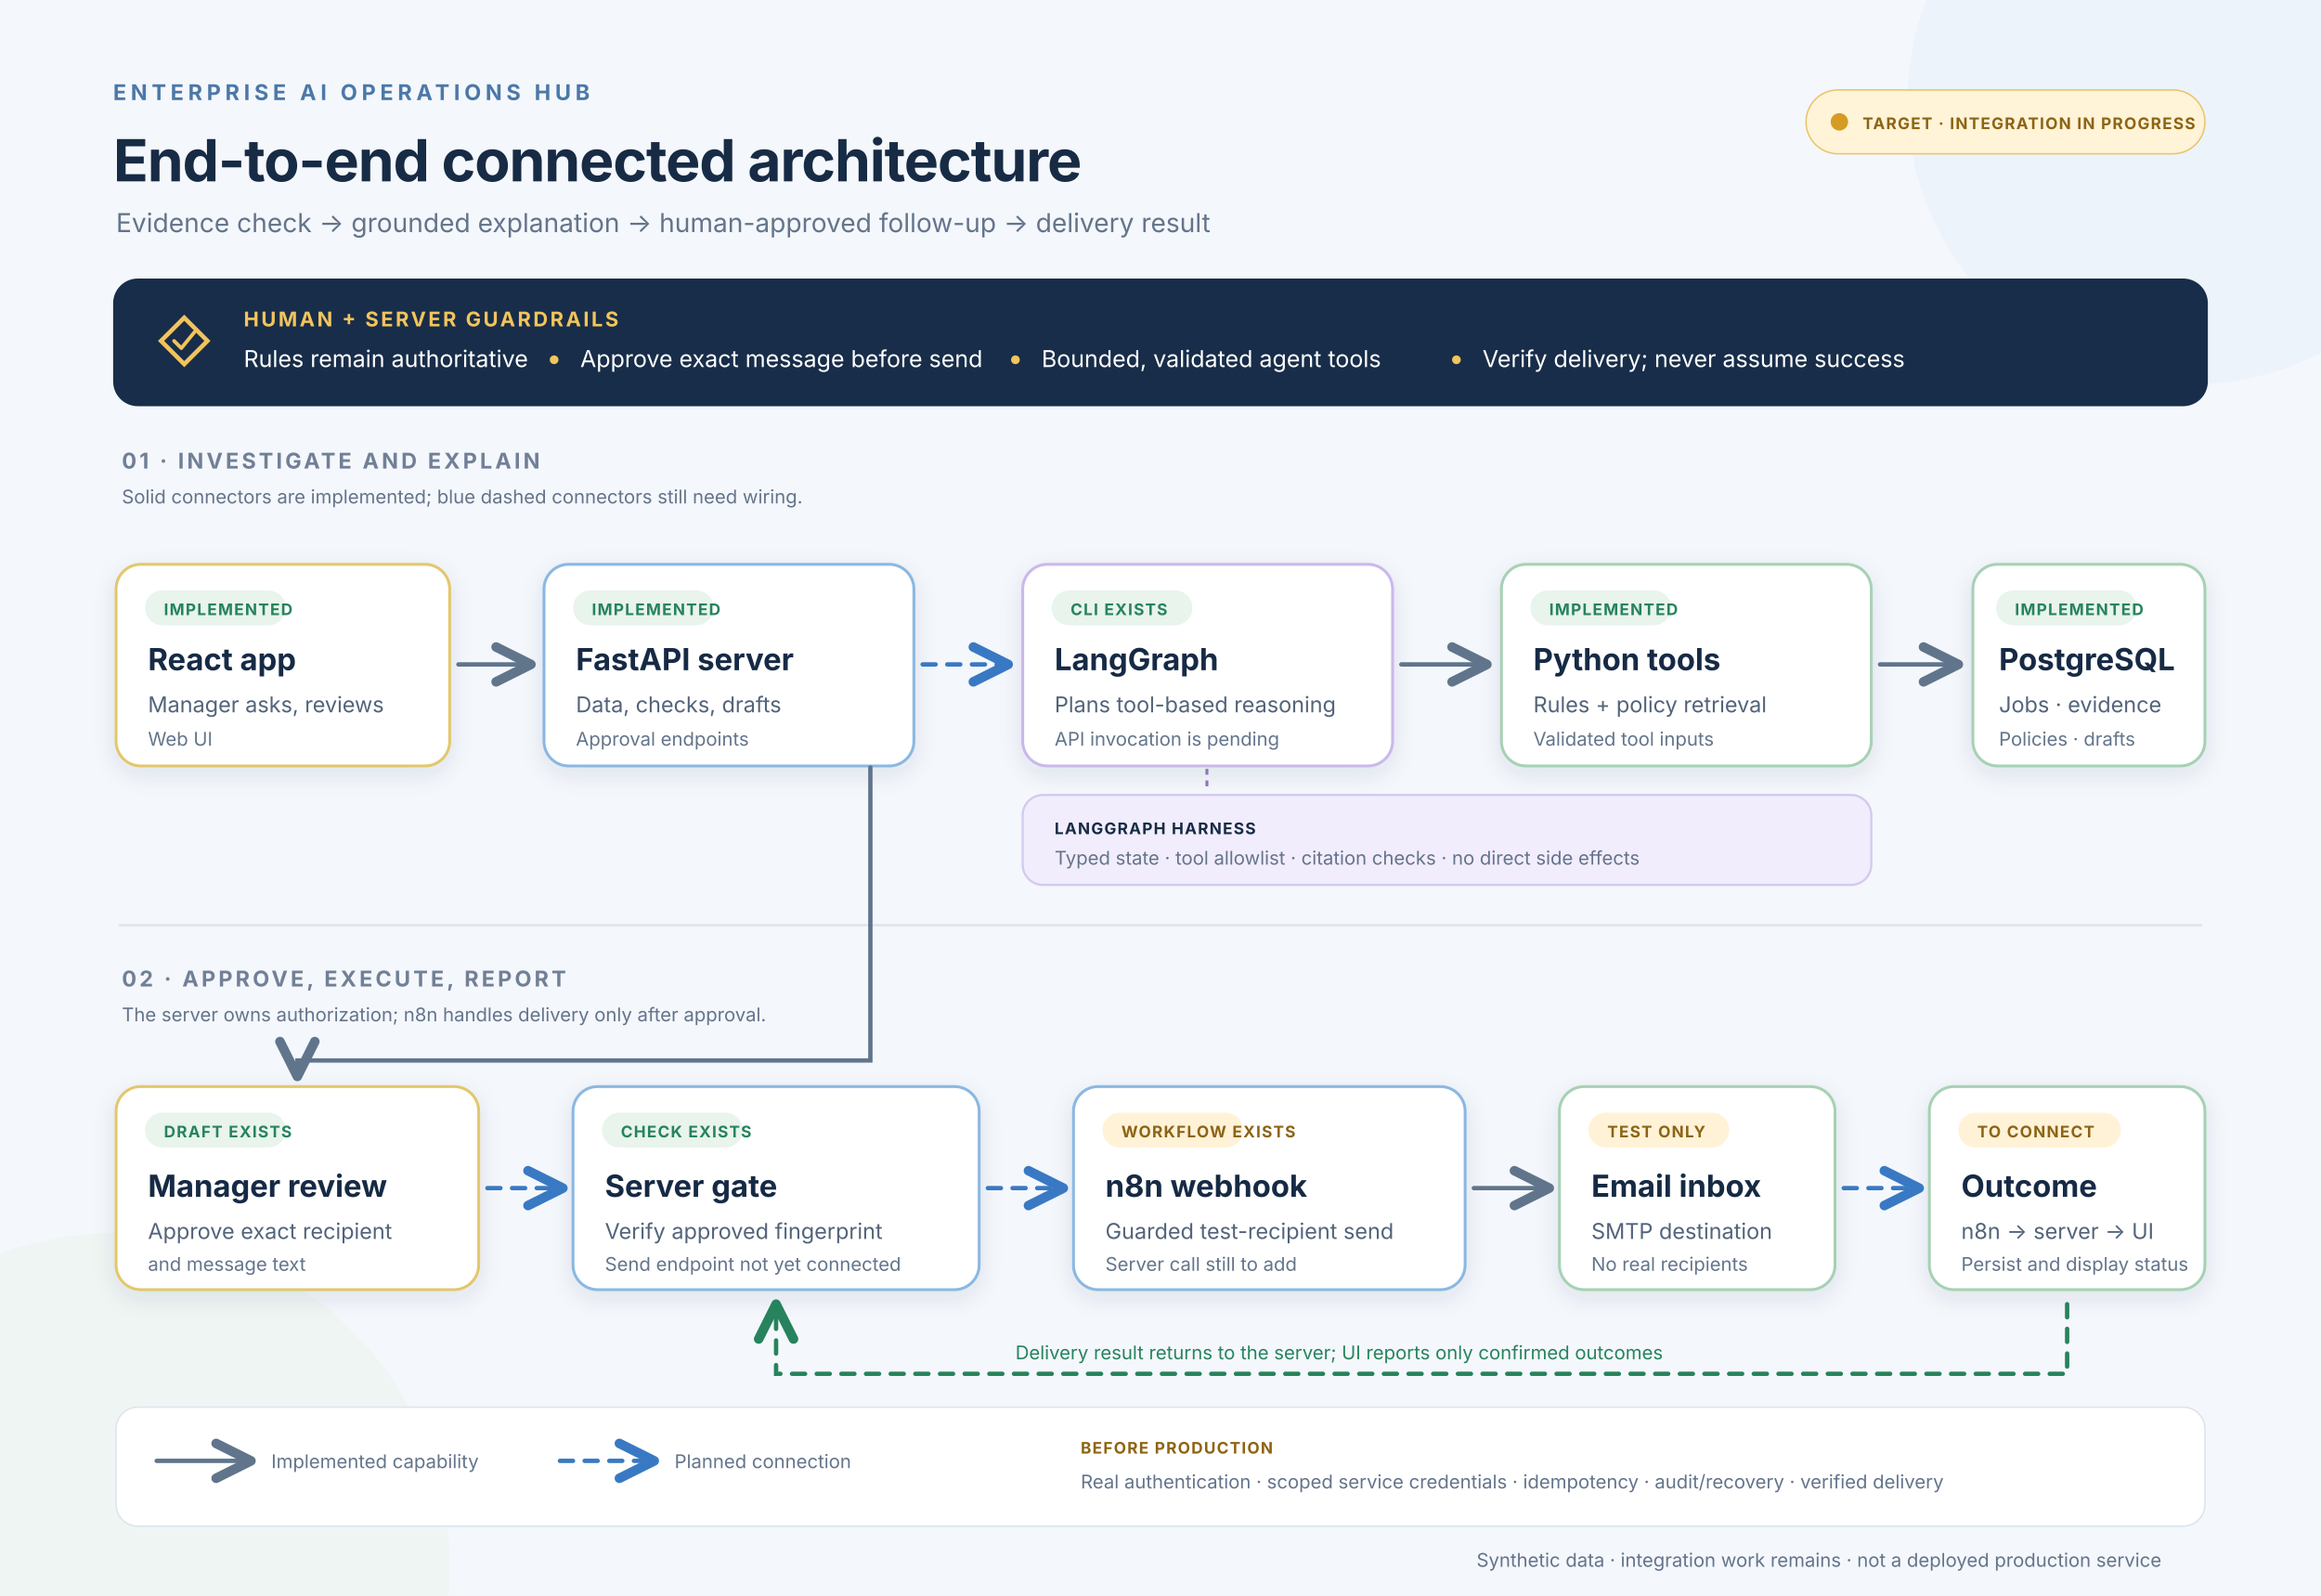
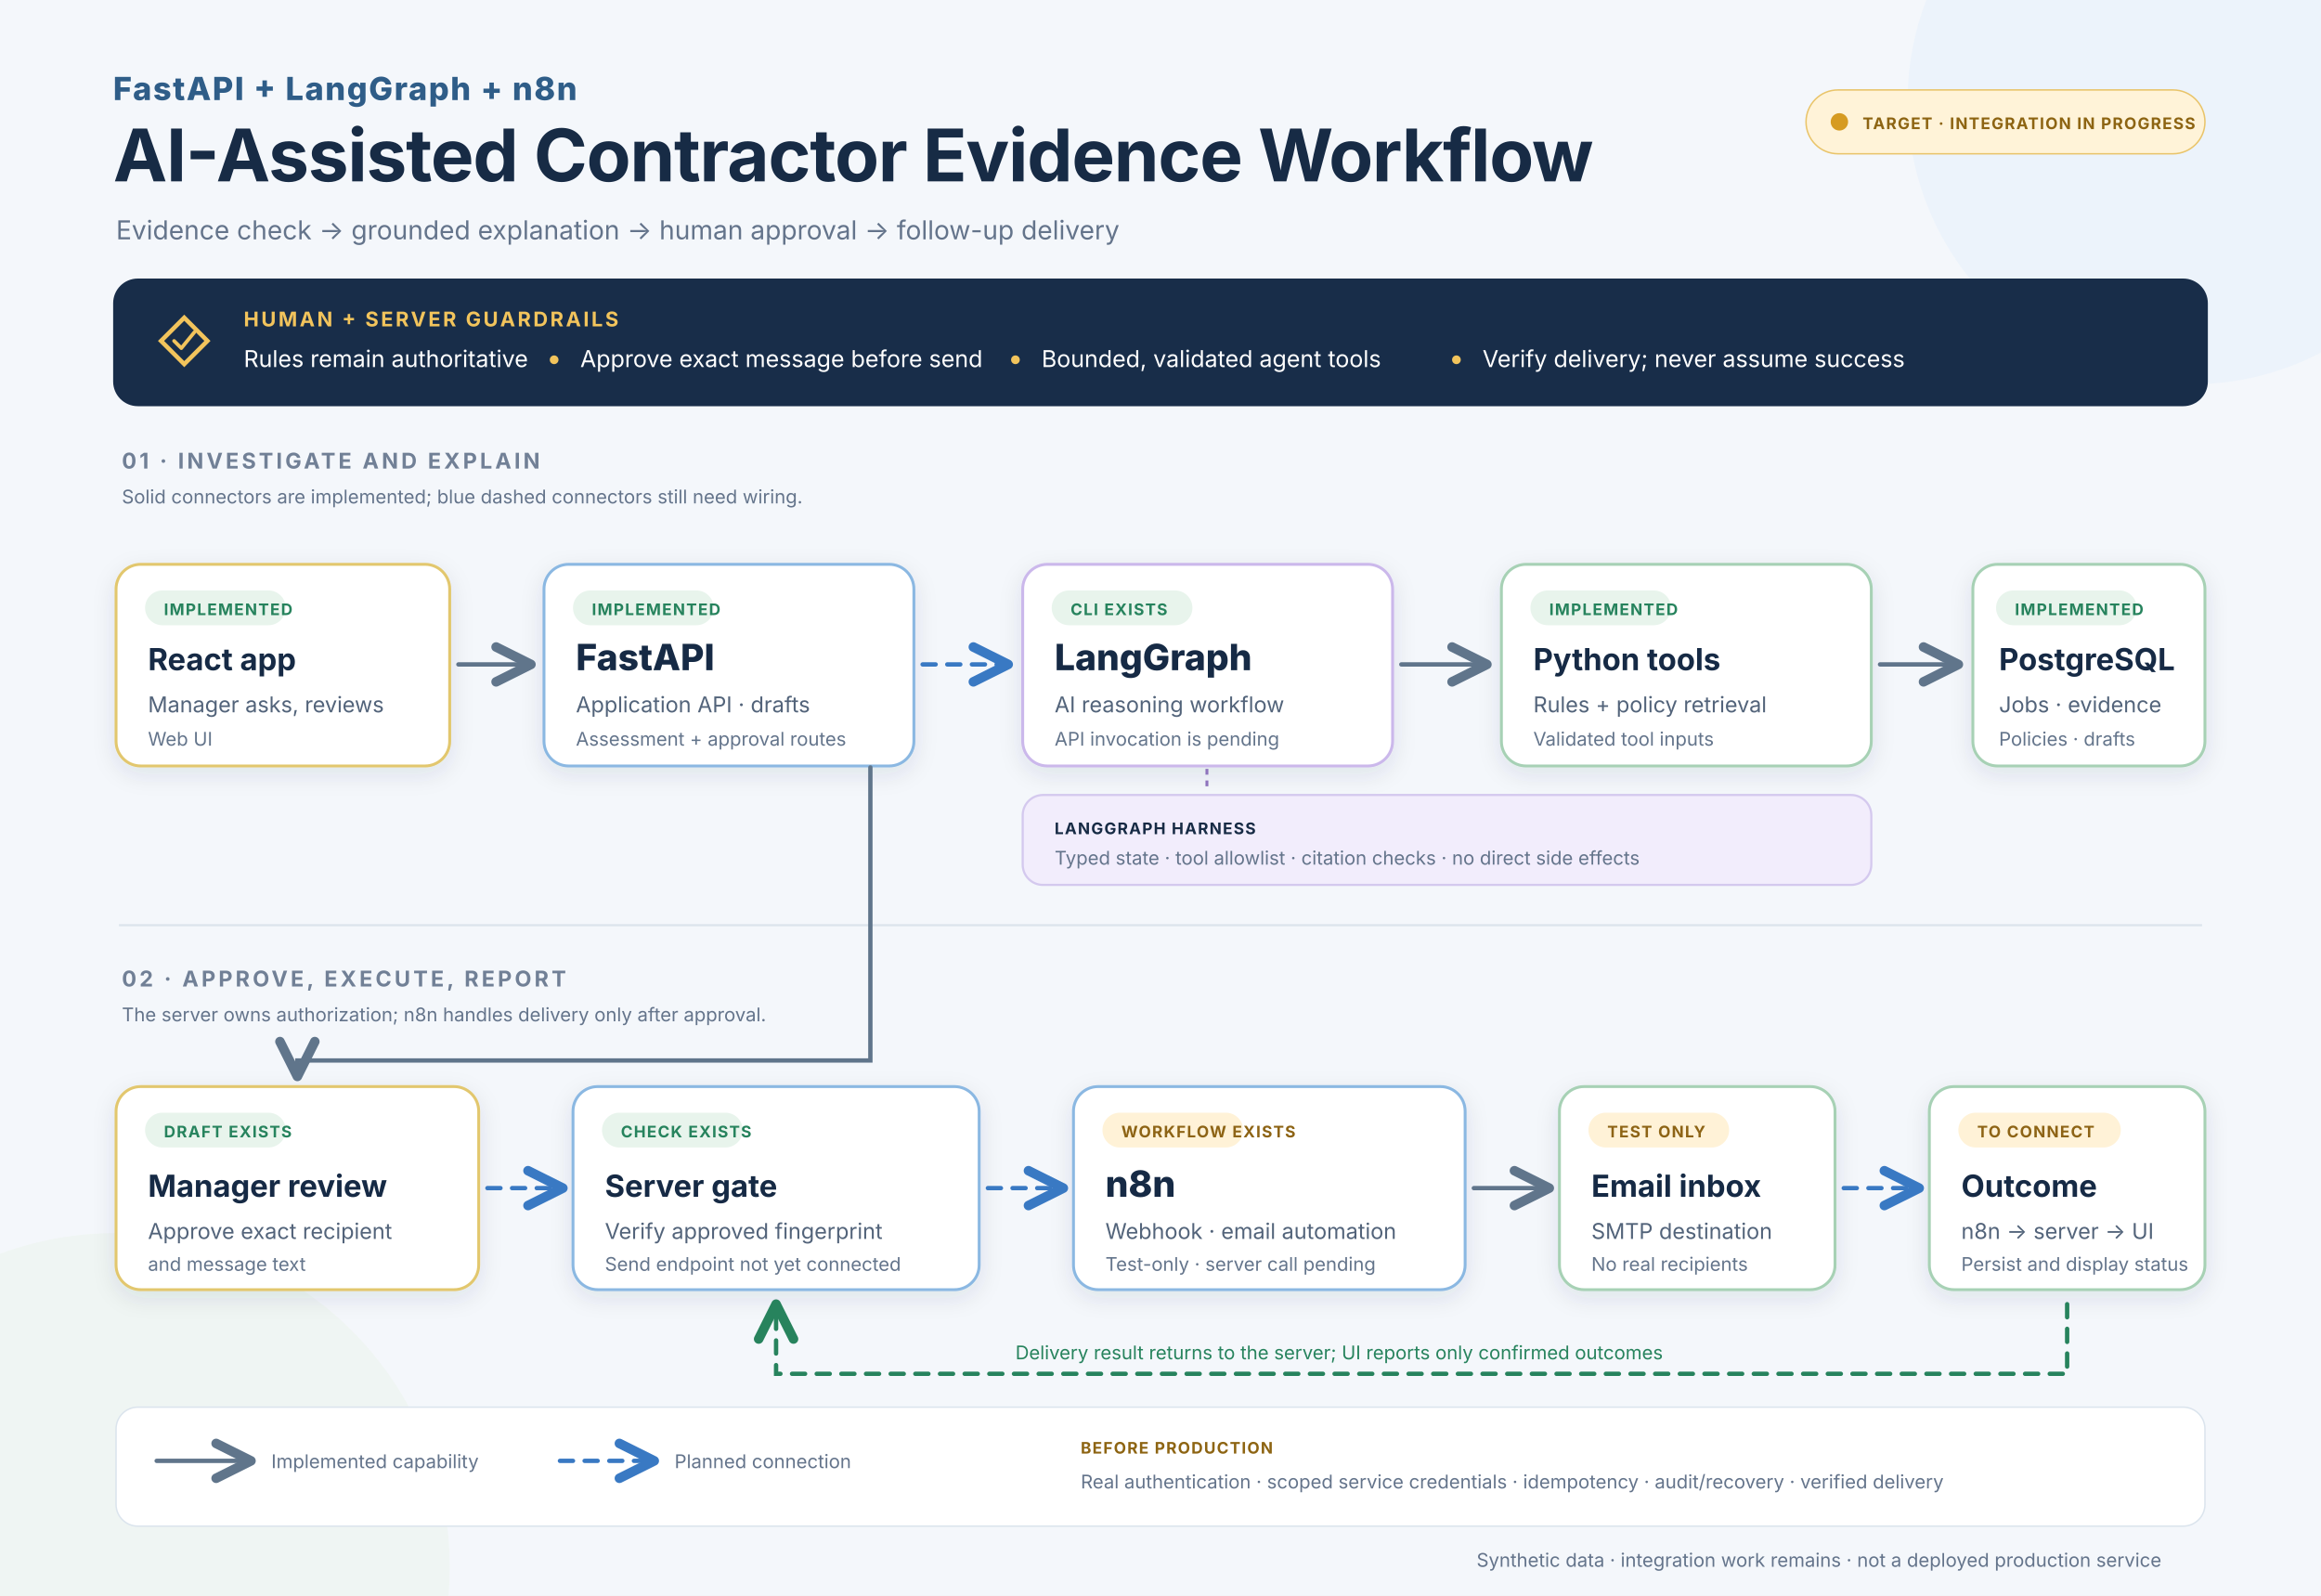
<svg xmlns="http://www.w3.org/2000/svg" width="1600" height="1100" viewBox="0 0 1600 1100" role="img" aria-labelledby="title desc">
  <defs>
    <filter id="shadow" x="-15%" y="-15%" width="130%" height="140%">
      <feDropShadow dx="0" dy="5" stdDeviation="8" flood-color="#18324f" flood-opacity=".10" />
    </filter>
    <marker id="arrow" markerWidth="12" markerHeight="12" refX="10" refY="6" orient="auto">
      <path d="M2 2 10 6 2 10" fill="none" stroke="#60758b" stroke-width="2.2" stroke-linecap="round" stroke-linejoin="round" />
    </marker>
    <marker id="futureArrow" markerWidth="12" markerHeight="12" refX="10" refY="6" orient="auto">
      <path d="M2 2 10 6 2 10" fill="none" stroke="#3979c3" stroke-width="2.2" stroke-linecap="round" stroke-linejoin="round" />
    </marker>
    <marker id="returnArrow" markerWidth="12" markerHeight="12" refX="10" refY="6" orient="auto">
      <path d="M2 2 10 6 2 10" fill="none" stroke="#27835d" stroke-width="2.2" stroke-linecap="round" stroke-linejoin="round" />
    </marker>
    <style>
-       text{font-family:Inter,"Segoe UI",Arial,sans-serif;fill:#172b45}.eyebrow{font-size:15px;font-weight:750;letter-spacing:3px;fill:#4b78a8}.title{font-size:40px;font-weight:750;letter-spacing:-.7px}.sub{font-size:18px;fill:#64748b}.lane{font-size:15px;font-weight:750;letter-spacing:2px;fill:#718096}.head{font-size:21px;font-weight:720}.body{font-size:15px;fill:#52647a}.small{font-size:13px;fill:#64748b}.tag{font-size:11px;font-weight:750;letter-spacing:.8px}.white{fill:#fff}.gold{fill:#f2c45c}.green{fill:#27835d}.amber{fill:#8d6412}.arrow{fill:none;stroke:#60758b;stroke-width:3;stroke-linecap:round;marker-end:url(#arrow)}.planned{fill:none;stroke:#3979c3;stroke-width:3;stroke-dasharray:9 8;stroke-linecap:round;marker-end:url(#futureArrow)}.feedback{fill:none;stroke:#27835d;stroke-width:3;stroke-dasharray:9 8;stroke-linecap:round;marker-end:url(#returnArrow)}
+       text{font-family:Inter,"Segoe UI",Arial,sans-serif;fill:#172b45}.eyebrow{font-size:15px;font-weight:750;letter-spacing:3px;fill:#4b78a8}.techline{font-size:22px;font-weight:800;letter-spacing:1px;fill:#2f5d88}.title{font-size:50px;font-weight:750;letter-spacing:-.7px}.sub{font-size:18px;fill:#64748b}.lane{font-size:15px;font-weight:750;letter-spacing:2px;fill:#718096}.head{font-size:21px;font-weight:720}.techHead{font-size:25px;font-weight:800}.body{font-size:15px;fill:#52647a}.small{font-size:13px;fill:#64748b}.tag{font-size:11px;font-weight:750;letter-spacing:.8px}.white{fill:#fff}.gold{fill:#f2c45c}.green{fill:#27835d}.amber{fill:#8d6412}.arrow{fill:none;stroke:#60758b;stroke-width:3;stroke-linecap:round;marker-end:url(#arrow)}.planned{fill:none;stroke:#3979c3;stroke-width:3;stroke-dasharray:9 8;stroke-linecap:round;marker-end:url(#futureArrow)}.feedback{fill:none;stroke:#27835d;stroke-width:3;stroke-dasharray:9 8;stroke-linecap:round;marker-end:url(#returnArrow)}
    </style>
  </defs>
  <rect width="1600" height="1100" fill="#f4f7fb" />
  <circle cx="1510" cy="70" r="195" fill="#e8f1fb" opacity=".65" />
  <circle cx="80" cy="1080" r="230" fill="#edf4ee" opacity=".65" />
-   <text x="78" y="69" class="eyebrow">ENTERPRISE AI OPERATIONS HUB</text>
-   <text x="78" y="125" class="title">End-to-end connected architecture</text>
-   <text x="80" y="160" class="sub">Evidence check → grounded explanation → human-approved follow-up → delivery result</text>
+   <text x="78" y="69" class="techline">FastAPI  +  LangGraph  +  n8n</text>
+   <text x="78" y="125" class="title">AI-Assisted Contractor Evidence Workflow</text>
+   <text x="80" y="165" class="sub">Evidence check → grounded explanation → human approval → follow-up delivery</text>
  <rect x="1245" y="62" width="275" height="44" rx="22" fill="#fff3d8" stroke="#e9c46a" />
  <circle cx="1268" cy="84" r="6" fill="#d69b22" />
  <text x="1284" y="89" class="tag amber">TARGET · INTEGRATION IN PROGRESS</text>
  <rect x="78" y="192" width="1444" height="88" rx="17" fill="#182d49" />
  <path d="M111 235 127 219 143 235 127 251Z" fill="none" stroke="#f2c45c" stroke-width="3" />
  <path d="m120 235 5 5 9-11" fill="none" stroke="#f2c45c" stroke-width="2.5" stroke-linecap="round" stroke-linejoin="round" />
  <text x="168" y="225" font-size="14" font-weight="750" letter-spacing="1.6" class="gold">HUMAN + SERVER GUARDRAILS</text>
  <text x="168" y="253" font-size="16" class="white">Rules remain authoritative</text>
  <circle cx="382" cy="248" r="3" fill="#f2c45c" />
  <text x="400" y="253" font-size="16" class="white">Approve exact message before send</text>
  <circle cx="700" cy="248" r="3" fill="#f2c45c" />
  <text x="718" y="253" font-size="16" class="white">Bounded, validated agent tools</text>
  <circle cx="1004" cy="248" r="3" fill="#f2c45c" />
  <text x="1022" y="253" font-size="16" class="white">Verify delivery; never assume success</text>
  <text x="84" y="323" class="lane">01 · INVESTIGATE AND EXPLAIN</text>
  <text x="84" y="347" class="small">Solid connectors are implemented; blue dashed connectors still need wiring.</text>
  <g filter="url(#shadow)">
    <rect x="80" y="389" width="230" height="139" rx="17" fill="#fff" stroke="#e2c76e" stroke-width="2" />
    <rect x="100" y="407" width="97" height="24" rx="12" fill="#e8f4ec" />
    <text x="113" y="424" class="tag green">IMPLEMENTED</text>
    <text x="102" y="462" class="head">React app</text>
    <text x="102" y="491" class="body">Manager asks, reviews</text>
    <text x="102" y="514" class="small">Web UI</text>
    <rect x="375" y="389" width="255" height="139" rx="17" fill="#fff" stroke="#8bb8e2" stroke-width="2" />
    <rect x="395" y="407" width="97" height="24" rx="12" fill="#e8f4ec" />
    <text x="408" y="424" class="tag green">IMPLEMENTED</text>
-     <text x="397" y="462" class="head">FastAPI server</text>
-     <text x="397" y="491" class="body">Data, checks, drafts</text>
-     <text x="397" y="514" class="small">Approval endpoints</text>
+     <text x="397" y="462" class="techHead">FastAPI</text>
+     <text x="397" y="491" class="body">Application API · drafts</text>
+     <text x="397" y="514" class="small">Assessment + approval routes</text>
    <rect x="705" y="389" width="255" height="139" rx="17" fill="#fff" stroke="#cbb8eb" stroke-width="2" />
    <rect x="725" y="407" width="97" height="24" rx="12" fill="#e8f4ec" />
    <text x="738" y="424" class="tag green">CLI EXISTS</text>
-     <text x="727" y="462" class="head">LangGraph</text>
-     <text x="727" y="491" class="body">Plans tool-based reasoning</text>
+     <text x="727" y="462" class="techHead">LangGraph</text>
+     <text x="727" y="491" class="body">AI reasoning workflow</text>
    <text x="727" y="514" class="small">API invocation is pending</text>
    <rect x="1035" y="389" width="255" height="139" rx="17" fill="#fff" stroke="#a7d1b5" stroke-width="2" />
    <rect x="1055" y="407" width="97" height="24" rx="12" fill="#e8f4ec" />
    <text x="1068" y="424" class="tag green">IMPLEMENTED</text>
    <text x="1057" y="462" class="head">Python tools</text>
    <text x="1057" y="491" class="body">Rules + policy retrieval</text>
    <text x="1057" y="514" class="small">Validated tool inputs</text>
    <rect x="1360" y="389" width="160" height="139" rx="17" fill="#fff" stroke="#a7d1b5" stroke-width="2" />
    <rect x="1376" y="407" width="97" height="24" rx="12" fill="#e8f4ec" />
    <text x="1389" y="424" class="tag green">IMPLEMENTED</text>
    <text x="1378" y="462" class="head">PostgreSQL</text>
    <text x="1378" y="491" class="body">Jobs · evidence</text>
    <text x="1378" y="514" class="small">Policies · drafts</text>
  </g>
  <path class="arrow" d="M316 458h50" />
  <path class="planned" d="M636 458h59" />
  <path class="arrow" d="M966 458h59" />
  <path class="arrow" d="M1296 458h54" />
  <rect x="705" y="548" width="585" height="62" rx="14" fill="#f2edfc" stroke="#d4c9ee" stroke-width="1.5" />
  <text x="727" y="575" class="tag" fill="#674aa2">LANGGRAPH HARNESS</text>
  <text x="727" y="596" class="small">Typed state · tool allowlist · citation checks · no direct side effects</text>
  <path d="M832 530v14" fill="none" stroke="#8e73bd" stroke-width="2" stroke-dasharray="4 4" />
  <rect x="82" y="637" width="1436" height="1.5" fill="#dce4ec" />
  <text x="84" y="680" class="lane">02 · APPROVE, EXECUTE, REPORT</text>
  <text x="84" y="704" class="small">The server owns authorization; n8n handles delivery only after approval.</text>
  <g filter="url(#shadow)">
    <rect x="80" y="749" width="250" height="140" rx="17" fill="#fff" stroke="#e2c76e" stroke-width="2" />
    <rect x="100" y="767" width="97" height="24" rx="12" fill="#e8f4ec" />
    <text x="113" y="784" class="tag green">DRAFT EXISTS</text>
    <text x="102" y="825" class="head">Manager review</text>
    <text x="102" y="854" class="body">Approve exact recipient</text>
    <text x="102" y="876" class="small">and message text</text>
    <rect x="395" y="749" width="280" height="140" rx="17" fill="#fff" stroke="#8bb8e2" stroke-width="2" />
    <rect x="415" y="767" width="97" height="24" rx="12" fill="#e8f4ec" />
    <text x="428" y="784" class="tag green">CHECK EXISTS</text>
    <text x="417" y="825" class="head">Server gate</text>
    <text x="417" y="854" class="body">Verify approved fingerprint</text>
    <text x="417" y="876" class="small">Send endpoint not yet connected</text>
    <rect x="740" y="749" width="270" height="140" rx="17" fill="#fff" stroke="#8bb8e2" stroke-width="2" />
    <rect x="760" y="767" width="97" height="24" rx="12" fill="#fff2d7" />
    <text x="773" y="784" class="tag amber">WORKFLOW EXISTS</text>
-     <text x="762" y="825" class="head">n8n webhook</text>
-     <text x="762" y="854" class="body">Guarded test-recipient send</text>
-     <text x="762" y="876" class="small">Server call still to add</text>
+     <text x="762" y="825" class="techHead">n8n</text>
+     <text x="762" y="854" class="body">Webhook · email automation</text>
+     <text x="762" y="876" class="small">Test-only · server call pending</text>
    <rect x="1075" y="749" width="190" height="140" rx="17" fill="#fff" stroke="#a7d1b5" stroke-width="2" />
    <rect x="1095" y="767" width="97" height="24" rx="12" fill="#fff2d7" />
    <text x="1108" y="784" class="tag amber">TEST ONLY</text>
    <text x="1097" y="825" class="head">Email inbox</text>
    <text x="1097" y="854" class="body">SMTP destination</text>
    <text x="1097" y="876" class="small">No real recipients</text>
    <rect x="1330" y="749" width="190" height="140" rx="17" fill="#fff" stroke="#a7d1b5" stroke-width="2" />
    <rect x="1350" y="767" width="112" height="24" rx="12" fill="#fff2d7" />
    <text x="1363" y="784" class="tag amber">TO CONNECT</text>
    <text x="1352" y="825" class="head">Outcome</text>
    <text x="1352" y="854" class="body">n8n → server → UI</text>
    <text x="1352" y="876" class="small">Persist and display status</text>
  </g>
  <path class="arrow" d="M600 529 V731 H205 V742" />
  <path class="planned" d="M336 819h52" />
  <path class="planned" d="M681 819h52" />
  <path class="arrow" d="M1016 819h52" />
  <path class="planned" d="M1271 819h52" />
  <path class="feedback" d="M1425 899v48H535v-48" />
  <text x="700" y="937" class="small green">Delivery result returns to the server; UI reports only confirmed outcomes</text>
  <rect x="80" y="970" width="1440" height="82" rx="15" fill="#fff" stroke="#dbe4ed" />
  <path d="M108 1007h65" class="arrow" />
  <text x="187" y="1012" class="small">Implemented capability</text>
  <path d="M386 1007h65" class="planned" />
  <text x="465" y="1012" class="small">Planned connection</text>
  <text x="745" y="1002" class="tag amber">BEFORE PRODUCTION</text>
  <text x="745" y="1026" class="small">Real authentication · scoped service credentials · idempotency · audit/recovery · verified delivery</text>
  <text x="1490" y="1080" text-anchor="end" class="small">Synthetic data · integration work remains · not a deployed production service</text>
</svg>
